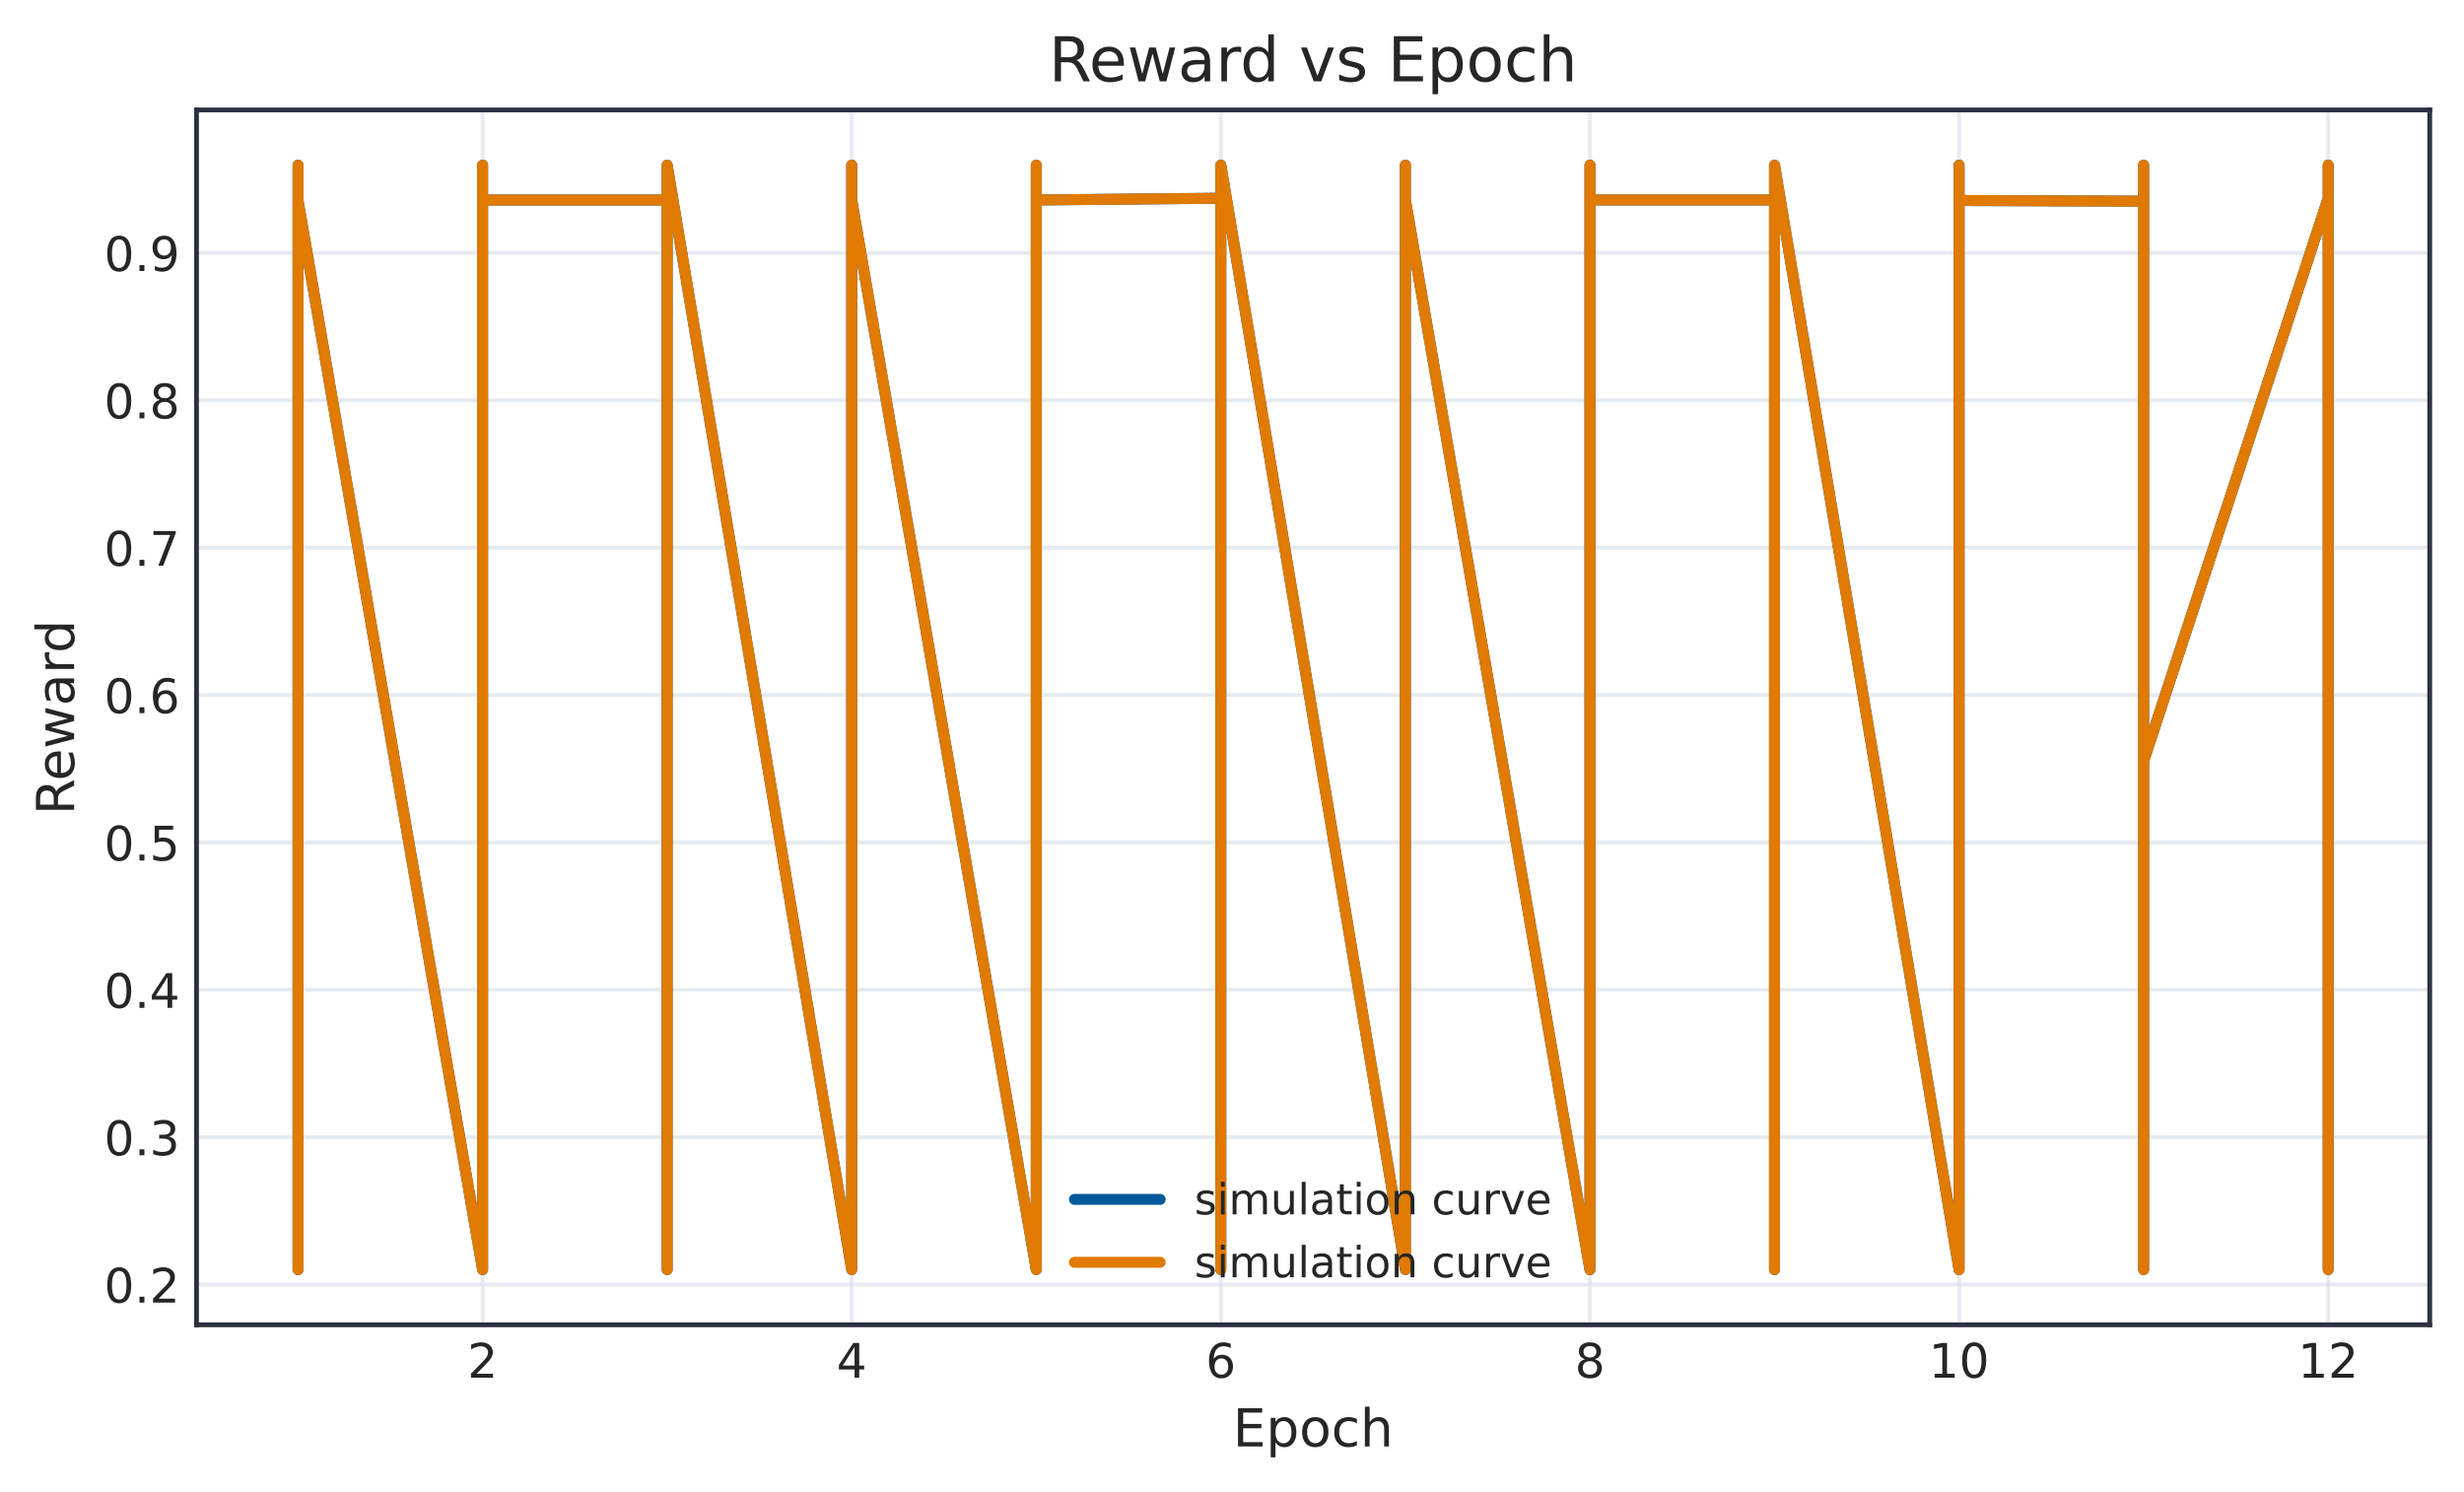
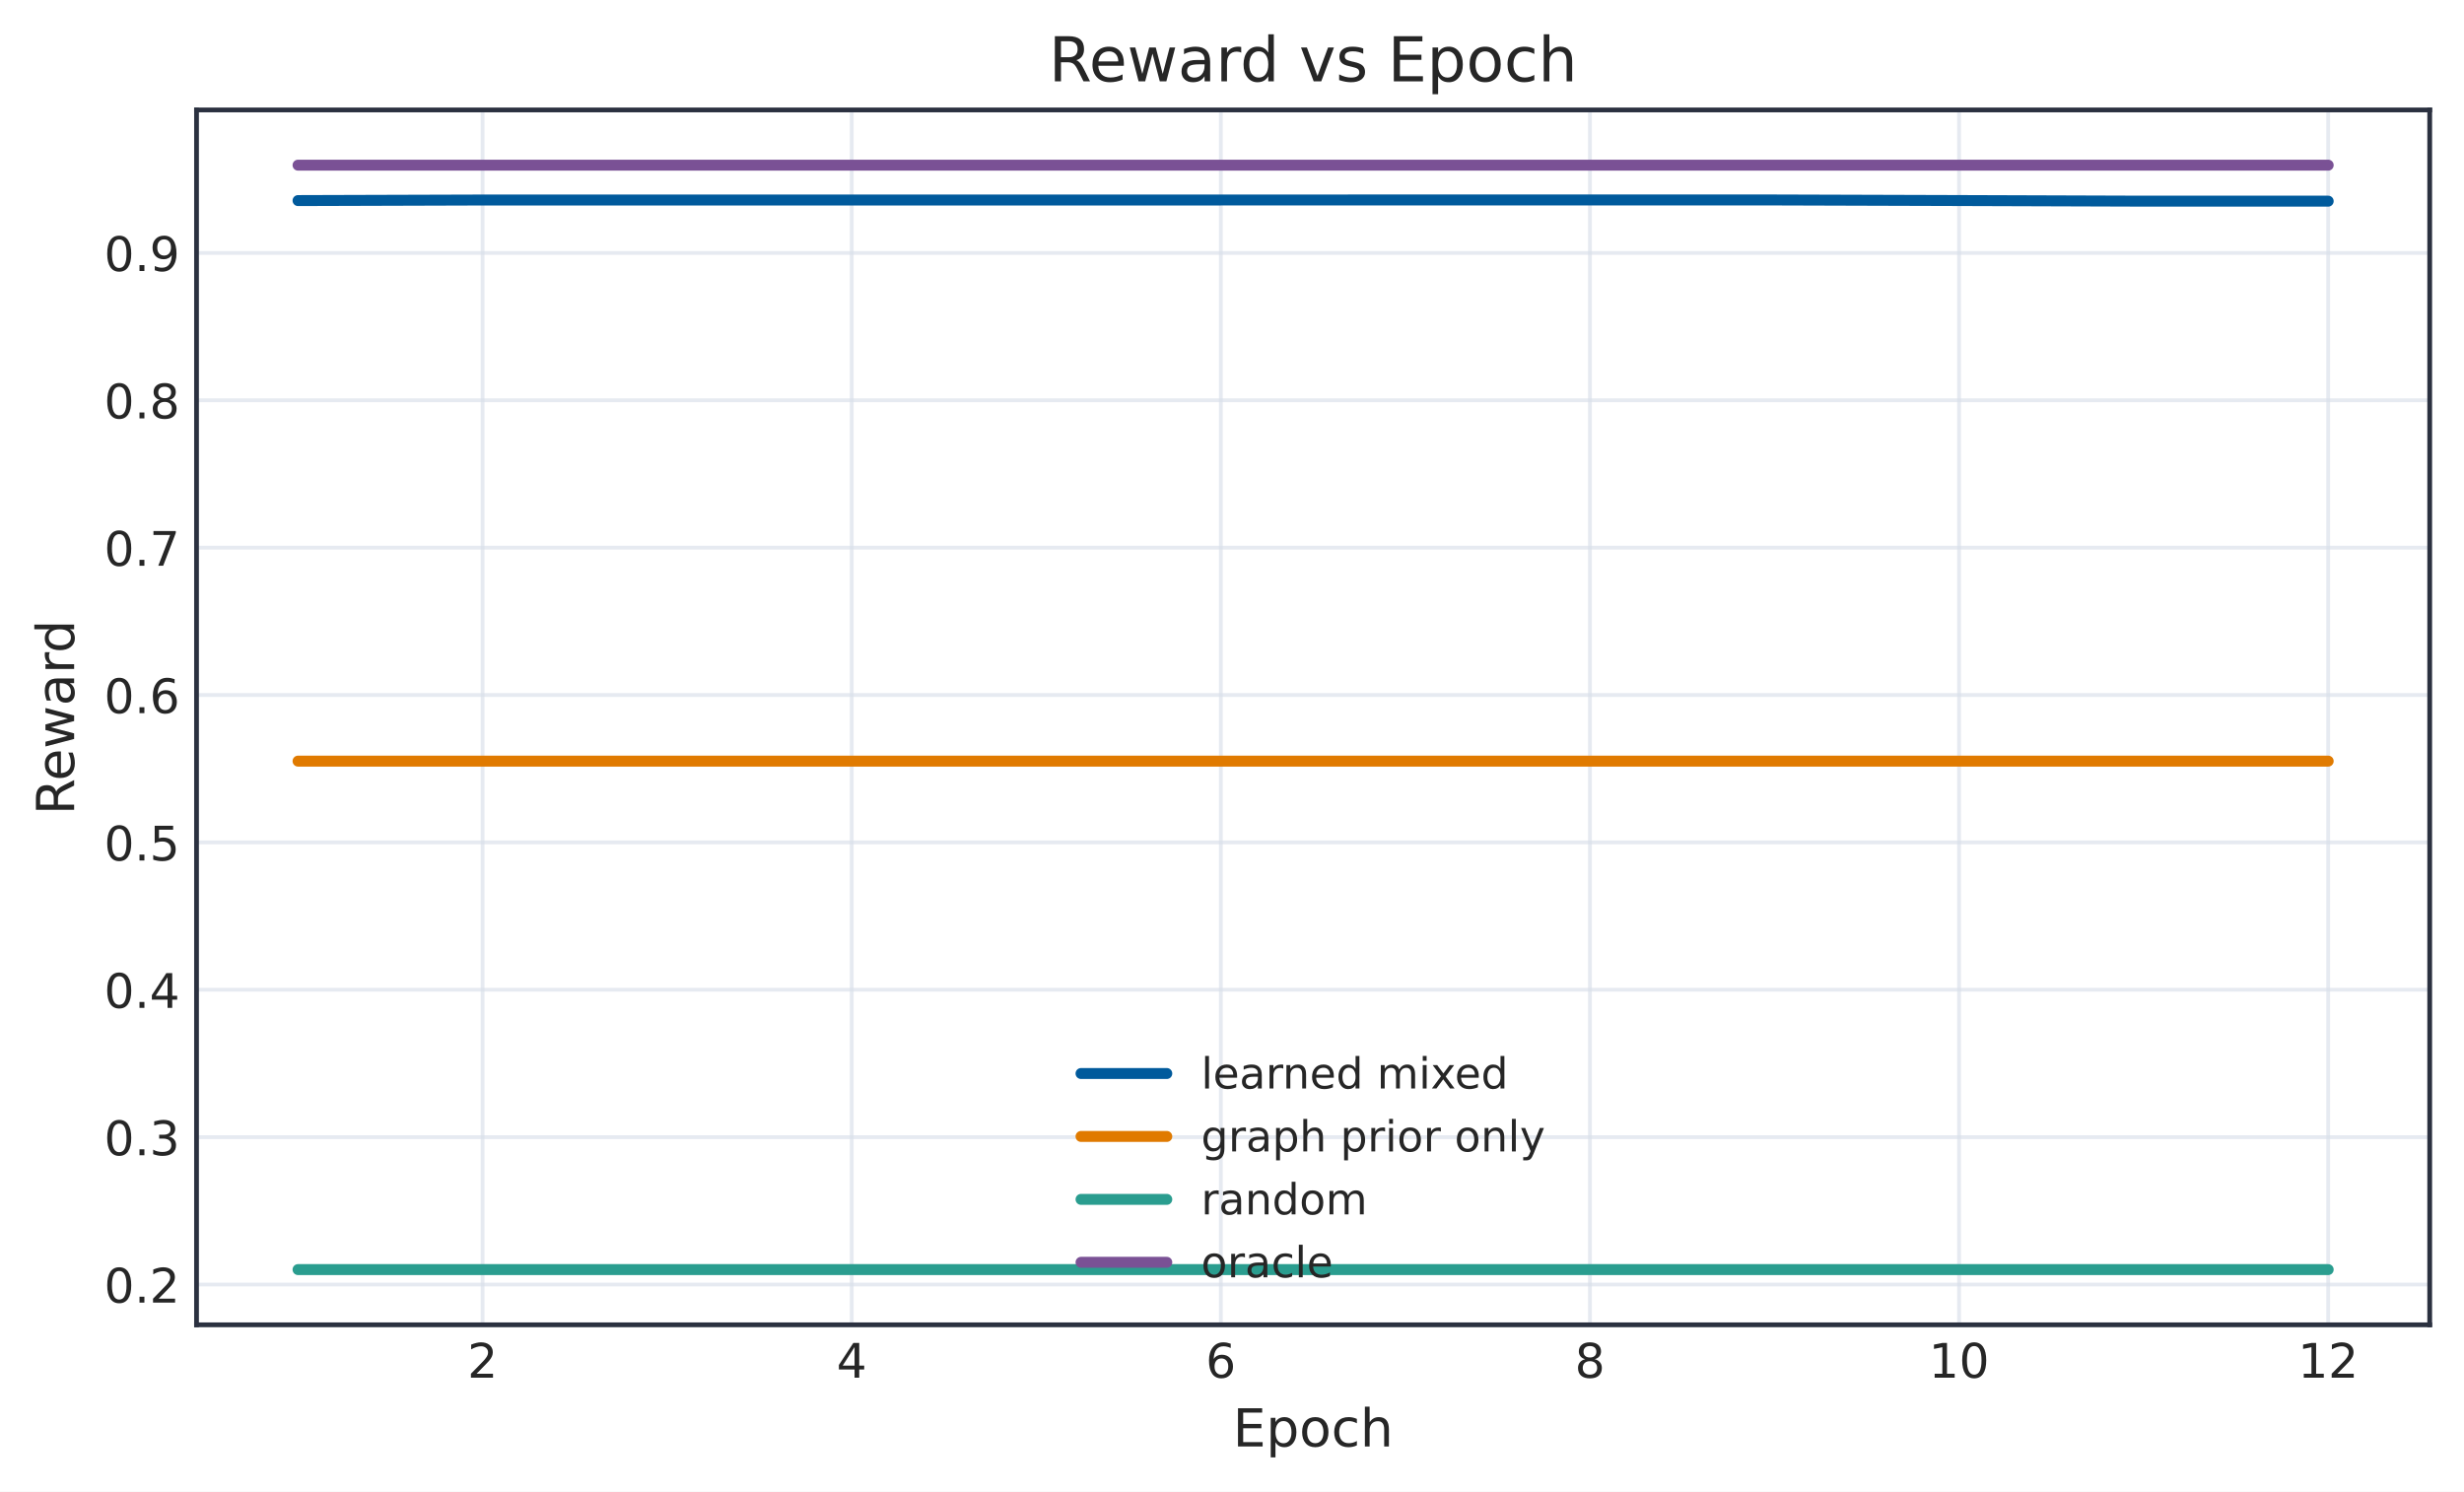
<svg xmlns="http://www.w3.org/2000/svg" xmlns:xlink="http://www.w3.org/1999/xlink" width="517.169pt" height="313.126pt" viewBox="0 0 517.169 313.126" version="1.1">
  <defs>
    <style type="text/css">*{stroke-linejoin: round; stroke-linecap: butt}</style>
  </defs>
  <g id="figure_1">
    <g id="patch_1">
      <path d="M 0 313.126  L 517.169 313.126  L 517.169 0  L 0 0  z " style="fill: #ffffff" />
    </g>
    <g id="axes_1">
      <g id="patch_2">
        <path d="M 41.249 278.102  L 509.969 278.102  L 509.969 23.078  L 41.249 23.078  z " style="fill: #ffffff" />
      </g>
      <g id="matplotlib.axis_1">
        <g id="xtick_1">
          <g id="line2d_1">
-             <path d="M 101.292 278.102  L 101.292 23.078  " clip-path="url(#pd93a7a43df)" style="fill: none; stroke: #d9dfea; stroke-opacity: 0.65; stroke-width: 0.8; stroke-linecap: round" />
+             <path d="M 101.292 278.102  L 101.292 23.078  " clip-path="url(#p85e1921516)" style="fill: none; stroke: #d9dfea; stroke-opacity: 0.65; stroke-width: 0.8; stroke-linecap: round" />
          </g>
          <g id="line2d_2" />
          <g id="text_1">
            <g style="fill: #262626" transform="translate(98.11046 289.2004) scale(0.1 -0.1)">
              <defs>
                <path id="DejaVuSans-32" d="M 1228 531  L 3431 531  L 3431 0  L 469 0  L 469 531  Q 828 903 1448 1529  Q 2069 2156 2228 2338  Q 2531 2678 2651 2914  Q 2772 3150 2772 3378  Q 2772 3750 2511 3984  Q 2250 4219 1831 4219  Q 1534 4219 1204 4116  Q 875 4013 500 3803  L 500 4441  Q 881 4594 1212 4672  Q 1544 4750 1819 4750  Q 2544 4750 2975 4387  Q 3406 4025 3406 3419  Q 3406 3131 3298 2873  Q 3191 2616 2906 2266  Q 2828 2175 2409 1742  Q 1991 1309 1228 531  z " transform="scale(0.015625)" />
              </defs>
              <use xlink:href="#DejaVuSans-32" />
            </g>
          </g>
        </g>
        <g id="xtick_2">
          <g id="line2d_3">
-             <path d="M 178.766 278.102  L 178.766 23.078  " clip-path="url(#pd93a7a43df)" style="fill: none; stroke: #d9dfea; stroke-opacity: 0.65; stroke-width: 0.8; stroke-linecap: round" />
+             <path d="M 178.766 278.102  L 178.766 23.078  " clip-path="url(#p85e1921516)" style="fill: none; stroke: #d9dfea; stroke-opacity: 0.65; stroke-width: 0.8; stroke-linecap: round" />
          </g>
          <g id="line2d_4" />
          <g id="text_2">
            <g style="fill: #262626" transform="translate(175.5848 289.2004) scale(0.1 -0.1)">
              <defs>
                <path id="DejaVuSans-34" d="M 2419 4116  L 825 1625  L 2419 1625  L 2419 4116  z M 2253 4666  L 3047 4666  L 3047 1625  L 3713 1625  L 3713 1100  L 3047 1100  L 3047 0  L 2419 0  L 2419 1100  L 313 1100  L 313 1709  L 2253 4666  z " transform="scale(0.015625)" />
              </defs>
              <use xlink:href="#DejaVuSans-34" />
            </g>
          </g>
        </g>
        <g id="xtick_3">
          <g id="line2d_5">
-             <path d="M 256.24 278.102  L 256.24 23.078  " clip-path="url(#pd93a7a43df)" style="fill: none; stroke: #d9dfea; stroke-opacity: 0.65; stroke-width: 0.8; stroke-linecap: round" />
+             <path d="M 256.24 278.102  L 256.24 23.078  " clip-path="url(#p85e1921516)" style="fill: none; stroke: #d9dfea; stroke-opacity: 0.65; stroke-width: 0.8; stroke-linecap: round" />
          </g>
          <g id="line2d_6" />
          <g id="text_3">
            <g style="fill: #262626" transform="translate(253.0592 289.2004) scale(0.1 -0.1)">
              <defs>
                <path id="DejaVuSans-36" d="M 2113 2584  Q 1688 2584 1439 2293  Q 1191 2003 1191 1497  Q 1191 994 1439 701  Q 1688 409 2113 409  Q 2538 409 2786 701  Q 3034 994 3034 1497  Q 3034 2003 2786 2293  Q 2538 2584 2113 2584  z M 3366 4563  L 3366 3988  Q 3128 4100 2886 4159  Q 2644 4219 2406 4219  Q 1781 4219 1451 3797  Q 1122 3375 1075 2522  Q 1259 2794 1537 2939  Q 1816 3084 2150 3084  Q 2853 3084 3261 2657  Q 3669 2231 3669 1497  Q 3669 778 3244 343  Q 2819 -91 2113 -91  Q 1303 -91 875 529  Q 447 1150 447 2328  Q 447 3434 972 4092  Q 1497 4750 2381 4750  Q 2619 4750 2861 4703  Q 3103 4656 3366 4563  z " transform="scale(0.015625)" />
              </defs>
              <use xlink:href="#DejaVuSans-36" />
            </g>
          </g>
        </g>
        <g id="xtick_4">
          <g id="line2d_7">
-             <path d="M 333.715 278.102  L 333.715 23.078  " clip-path="url(#pd93a7a43df)" style="fill: none; stroke: #d9dfea; stroke-opacity: 0.65; stroke-width: 0.8; stroke-linecap: round" />
+             <path d="M 333.715 278.102  L 333.715 23.078  " clip-path="url(#p85e1921516)" style="fill: none; stroke: #d9dfea; stroke-opacity: 0.65; stroke-width: 0.8; stroke-linecap: round" />
          </g>
          <g id="line2d_8" />
          <g id="text_4">
            <g style="fill: #262626" transform="translate(330.5336 289.2004) scale(0.1 -0.1)">
              <defs>
                <path id="DejaVuSans-38" d="M 2034 2216  Q 1584 2216 1326 1975  Q 1069 1734 1069 1313  Q 1069 891 1326 650  Q 1584 409 2034 409  Q 2484 409 2743 651  Q 3003 894 3003 1313  Q 3003 1734 2745 1975  Q 2488 2216 2034 2216  z M 1403 2484  Q 997 2584 770 2862  Q 544 3141 544 3541  Q 544 4100 942 4425  Q 1341 4750 2034 4750  Q 2731 4750 3128 4425  Q 3525 4100 3525 3541  Q 3525 3141 3298 2862  Q 3072 2584 2669 2484  Q 3125 2378 3379 2068  Q 3634 1759 3634 1313  Q 3634 634 3220 271  Q 2806 -91 2034 -91  Q 1263 -91 848 271  Q 434 634 434 1313  Q 434 1759 690 2068  Q 947 2378 1403 2484  z M 1172 3481  Q 1172 3119 1398 2916  Q 1625 2713 2034 2713  Q 2441 2713 2670 2916  Q 2900 3119 2900 3481  Q 2900 3844 2670 4047  Q 2441 4250 2034 4250  Q 1625 4250 1398 4047  Q 1172 3844 1172 3481  z " transform="scale(0.015625)" />
              </defs>
              <use xlink:href="#DejaVuSans-38" />
            </g>
          </g>
        </g>
        <g id="xtick_5">
          <g id="line2d_9">
-             <path d="M 411.189 278.102  L 411.189 23.078  " clip-path="url(#pd93a7a43df)" style="fill: none; stroke: #d9dfea; stroke-opacity: 0.65; stroke-width: 0.8; stroke-linecap: round" />
+             <path d="M 411.189 278.102  L 411.189 23.078  " clip-path="url(#p85e1921516)" style="fill: none; stroke: #d9dfea; stroke-opacity: 0.65; stroke-width: 0.8; stroke-linecap: round" />
          </g>
          <g id="line2d_10" />
          <g id="text_5">
            <g style="fill: #262626" transform="translate(404.8267 289.2004) scale(0.1 -0.1)">
              <defs>
                <path id="DejaVuSans-31" d="M 794 531  L 1825 531  L 1825 4091  L 703 3866  L 703 4441  L 1819 4666  L 2450 4666  L 2450 531  L 3481 531  L 3481 0  L 794 0  L 794 531  z " transform="scale(0.015625)" />
                <path id="DejaVuSans-30" d="M 2034 4250  Q 1547 4250 1301 3770  Q 1056 3291 1056 2328  Q 1056 1369 1301 889  Q 1547 409 2034 409  Q 2525 409 2770 889  Q 3016 1369 3016 2328  Q 3016 3291 2770 3770  Q 2525 4250 2034 4250  z M 2034 4750  Q 2819 4750 3233 4129  Q 3647 3509 3647 2328  Q 3647 1150 3233 529  Q 2819 -91 2034 -91  Q 1250 -91 836 529  Q 422 1150 422 2328  Q 422 3509 836 4129  Q 1250 4750 2034 4750  z " transform="scale(0.015625)" />
              </defs>
              <use xlink:href="#DejaVuSans-31" />
              <use xlink:href="#DejaVuSans-30" transform="translate(63.62305 0)" />
            </g>
          </g>
        </g>
        <g id="xtick_6">
          <g id="line2d_11">
-             <path d="M 488.664 278.102  L 488.664 23.078  " clip-path="url(#pd93a7a43df)" style="fill: none; stroke: #d9dfea; stroke-opacity: 0.65; stroke-width: 0.8; stroke-linecap: round" />
+             <path d="M 488.664 278.102  L 488.664 23.078  " clip-path="url(#p85e1921516)" style="fill: none; stroke: #d9dfea; stroke-opacity: 0.65; stroke-width: 0.8; stroke-linecap: round" />
          </g>
          <g id="line2d_12" />
          <g id="text_6">
            <g style="fill: #262626" transform="translate(482.3011 289.2004) scale(0.1 -0.1)">
              <use xlink:href="#DejaVuSans-31" />
              <use xlink:href="#DejaVuSans-32" transform="translate(63.62305 0)" />
            </g>
          </g>
        </g>
        <g id="text_7">
          <g style="fill: #262626" transform="translate(258.767 303.6384) scale(0.11 -0.11)">
            <defs>
              <path id="DejaVuSans-45" d="M 628 4666  L 3578 4666  L 3578 4134  L 1259 4134  L 1259 2753  L 3481 2753  L 3481 2222  L 1259 2222  L 1259 531  L 3634 531  L 3634 0  L 628 0  L 628 4666  z " transform="scale(0.015625)" />
              <path id="DejaVuSans-70" d="M 1159 525  L 1159 -1331  L 581 -1331  L 581 3500  L 1159 3500  L 1159 2969  Q 1341 3281 1617 3432  Q 1894 3584 2278 3584  Q 2916 3584 3314 3078  Q 3713 2572 3713 1747  Q 3713 922 3314 415  Q 2916 -91 2278 -91  Q 1894 -91 1617 61  Q 1341 213 1159 525  z M 3116 1747  Q 3116 2381 2855 2742  Q 2594 3103 2138 3103  Q 1681 3103 1420 2742  Q 1159 2381 1159 1747  Q 1159 1113 1420 752  Q 1681 391 2138 391  Q 2594 391 2855 752  Q 3116 1113 3116 1747  z " transform="scale(0.015625)" />
              <path id="DejaVuSans-6f" d="M 1959 3097  Q 1497 3097 1228 2736  Q 959 2375 959 1747  Q 959 1119 1226 758  Q 1494 397 1959 397  Q 2419 397 2687 759  Q 2956 1122 2956 1747  Q 2956 2369 2687 2733  Q 2419 3097 1959 3097  z M 1959 3584  Q 2709 3584 3137 3096  Q 3566 2609 3566 1747  Q 3566 888 3137 398  Q 2709 -91 1959 -91  Q 1206 -91 779 398  Q 353 888 353 1747  Q 353 2609 779 3096  Q 1206 3584 1959 3584  z " transform="scale(0.015625)" />
              <path id="DejaVuSans-63" d="M 3122 3366  L 3122 2828  Q 2878 2963 2633 3030  Q 2388 3097 2138 3097  Q 1578 3097 1268 2742  Q 959 2388 959 1747  Q 959 1106 1268 751  Q 1578 397 2138 397  Q 2388 397 2633 464  Q 2878 531 3122 666  L 3122 134  Q 2881 22 2623 -34  Q 2366 -91 2075 -91  Q 1284 -91 818 406  Q 353 903 353 1747  Q 353 2603 823 3093  Q 1294 3584 2113 3584  Q 2378 3584 2631 3529  Q 2884 3475 3122 3366  z " transform="scale(0.015625)" />
              <path id="DejaVuSans-68" d="M 3513 2113  L 3513 0  L 2938 0  L 2938 2094  Q 2938 2591 2744 2837  Q 2550 3084 2163 3084  Q 1697 3084 1428 2787  Q 1159 2491 1159 1978  L 1159 0  L 581 0  L 581 4863  L 1159 4863  L 1159 2956  Q 1366 3272 1645 3428  Q 1925 3584 2291 3584  Q 2894 3584 3203 3211  Q 3513 2838 3513 2113  z " transform="scale(0.015625)" />
            </defs>
            <use xlink:href="#DejaVuSans-45" />
            <use xlink:href="#DejaVuSans-70" transform="translate(63.18359 0)" />
            <use xlink:href="#DejaVuSans-6f" transform="translate(126.6602 0)" />
            <use xlink:href="#DejaVuSans-63" transform="translate(187.8418 0)" />
            <use xlink:href="#DejaVuSans-68" transform="translate(242.8223 0)" />
          </g>
        </g>
      </g>
      <g id="matplotlib.axis_2">
        <g id="ytick_1">
          <g id="line2d_13">
-             <path d="M 41.249 269.641  L 509.969 269.641  " clip-path="url(#pd93a7a43df)" style="fill: none; stroke: #d9dfea; stroke-opacity: 0.65; stroke-width: 0.8; stroke-linecap: round" />
+             <path d="M 41.249 269.641  L 509.969 269.641  " clip-path="url(#p85e1921516)" style="fill: none; stroke: #d9dfea; stroke-opacity: 0.65; stroke-width: 0.8; stroke-linecap: round" />
          </g>
          <g id="line2d_14" />
          <g id="text_8">
            <g style="fill: #262626" transform="translate(21.84594 273.4406) scale(0.1 -0.1)">
              <defs>
                <path id="DejaVuSans-2e" d="M 684 794  L 1344 794  L 1344 0  L 684 0  L 684 794  z " transform="scale(0.015625)" />
              </defs>
              <use xlink:href="#DejaVuSans-30" />
              <use xlink:href="#DejaVuSans-2e" transform="translate(63.62305 0)" />
              <use xlink:href="#DejaVuSans-32" transform="translate(95.41016 0)" />
            </g>
          </g>
        </g>
        <g id="ytick_2">
          <g id="line2d_15">
-             <path d="M 41.249 238.706  L 509.969 238.706  " clip-path="url(#pd93a7a43df)" style="fill: none; stroke: #d9dfea; stroke-opacity: 0.65; stroke-width: 0.8; stroke-linecap: round" />
+             <path d="M 41.249 238.706  L 509.969 238.706  " clip-path="url(#p85e1921516)" style="fill: none; stroke: #d9dfea; stroke-opacity: 0.65; stroke-width: 0.8; stroke-linecap: round" />
          </g>
          <g id="line2d_16" />
          <g id="text_9">
            <g style="fill: #262626" transform="translate(21.84594 242.505) scale(0.1 -0.1)">
              <defs>
                <path id="DejaVuSans-33" d="M 2597 2516  Q 3050 2419 3304 2112  Q 3559 1806 3559 1356  Q 3559 666 3084 287  Q 2609 -91 1734 -91  Q 1441 -91 1130 -33  Q 819 25 488 141  L 488 750  Q 750 597 1062 519  Q 1375 441 1716 441  Q 2309 441 2620 675  Q 2931 909 2931 1356  Q 2931 1769 2642 2001  Q 2353 2234 1838 2234  L 1294 2234  L 1294 2753  L 1863 2753  Q 2328 2753 2575 2939  Q 2822 3125 2822 3475  Q 2822 3834 2567 4026  Q 2313 4219 1838 4219  Q 1578 4219 1281 4162  Q 984 4106 628 3988  L 628 4550  Q 988 4650 1302 4700  Q 1616 4750 1894 4750  Q 2613 4750 3031 4423  Q 3450 4097 3450 3541  Q 3450 3153 3228 2886  Q 3006 2619 2597 2516  z " transform="scale(0.015625)" />
              </defs>
              <use xlink:href="#DejaVuSans-30" />
              <use xlink:href="#DejaVuSans-2e" transform="translate(63.62305 0)" />
              <use xlink:href="#DejaVuSans-33" transform="translate(95.41016 0)" />
            </g>
          </g>
        </g>
        <g id="ytick_3">
          <g id="line2d_17">
-             <path d="M 41.249 207.77  L 509.969 207.77  " clip-path="url(#pd93a7a43df)" style="fill: none; stroke: #d9dfea; stroke-opacity: 0.65; stroke-width: 0.8; stroke-linecap: round" />
+             <path d="M 41.249 207.77  L 509.969 207.77  " clip-path="url(#p85e1921516)" style="fill: none; stroke: #d9dfea; stroke-opacity: 0.65; stroke-width: 0.8; stroke-linecap: round" />
          </g>
          <g id="line2d_18" />
          <g id="text_10">
            <g style="fill: #262626" transform="translate(21.84594 211.5694) scale(0.1 -0.1)">
              <use xlink:href="#DejaVuSans-30" />
              <use xlink:href="#DejaVuSans-2e" transform="translate(63.62305 0)" />
              <use xlink:href="#DejaVuSans-34" transform="translate(95.41016 0)" />
            </g>
          </g>
        </g>
        <g id="ytick_4">
          <g id="line2d_19">
-             <path d="M 41.249 176.835  L 509.969 176.835  " clip-path="url(#pd93a7a43df)" style="fill: none; stroke: #d9dfea; stroke-opacity: 0.65; stroke-width: 0.8; stroke-linecap: round" />
+             <path d="M 41.249 176.835  L 509.969 176.835  " clip-path="url(#p85e1921516)" style="fill: none; stroke: #d9dfea; stroke-opacity: 0.65; stroke-width: 0.8; stroke-linecap: round" />
          </g>
          <g id="line2d_20" />
          <g id="text_11">
            <g style="fill: #262626" transform="translate(21.84594 180.6338) scale(0.1 -0.1)">
              <defs>
                <path id="DejaVuSans-35" d="M 691 4666  L 3169 4666  L 3169 4134  L 1269 4134  L 1269 2991  Q 1406 3038 1543 3061  Q 1681 3084 1819 3084  Q 2600 3084 3056 2656  Q 3513 2228 3513 1497  Q 3513 744 3044 326  Q 2575 -91 1722 -91  Q 1428 -91 1123 -41  Q 819 9 494 109  L 494 744  Q 775 591 1075 516  Q 1375 441 1709 441  Q 2250 441 2565 725  Q 2881 1009 2881 1497  Q 2881 1984 2565 2268  Q 2250 2553 1709 2553  Q 1456 2553 1204 2497  Q 953 2441 691 2322  L 691 4666  z " transform="scale(0.015625)" />
              </defs>
              <use xlink:href="#DejaVuSans-30" />
              <use xlink:href="#DejaVuSans-2e" transform="translate(63.62305 0)" />
              <use xlink:href="#DejaVuSans-35" transform="translate(95.41016 0)" />
            </g>
          </g>
        </g>
        <g id="ytick_5">
          <g id="line2d_21">
-             <path d="M 41.249 145.899  L 509.969 145.899  " clip-path="url(#pd93a7a43df)" style="fill: none; stroke: #d9dfea; stroke-opacity: 0.65; stroke-width: 0.8; stroke-linecap: round" />
+             <path d="M 41.249 145.899  L 509.969 145.899  " clip-path="url(#p85e1921516)" style="fill: none; stroke: #d9dfea; stroke-opacity: 0.65; stroke-width: 0.8; stroke-linecap: round" />
          </g>
          <g id="line2d_22" />
          <g id="text_12">
            <g style="fill: #262626" transform="translate(21.84594 149.6982) scale(0.1 -0.1)">
              <use xlink:href="#DejaVuSans-30" />
              <use xlink:href="#DejaVuSans-2e" transform="translate(63.62305 0)" />
              <use xlink:href="#DejaVuSans-36" transform="translate(95.41016 0)" />
            </g>
          </g>
        </g>
        <g id="ytick_6">
          <g id="line2d_23">
-             <path d="M 41.249 114.963  L 509.969 114.963  " clip-path="url(#pd93a7a43df)" style="fill: none; stroke: #d9dfea; stroke-opacity: 0.65; stroke-width: 0.8; stroke-linecap: round" />
+             <path d="M 41.249 114.963  L 509.969 114.963  " clip-path="url(#p85e1921516)" style="fill: none; stroke: #d9dfea; stroke-opacity: 0.65; stroke-width: 0.8; stroke-linecap: round" />
          </g>
          <g id="line2d_24" />
          <g id="text_13">
            <g style="fill: #262626" transform="translate(21.84594 118.7626) scale(0.1 -0.1)">
              <defs>
                <path id="DejaVuSans-37" d="M 525 4666  L 3525 4666  L 3525 4397  L 1831 0  L 1172 0  L 2766 4134  L 525 4134  L 525 4666  z " transform="scale(0.015625)" />
              </defs>
              <use xlink:href="#DejaVuSans-30" />
              <use xlink:href="#DejaVuSans-2e" transform="translate(63.62305 0)" />
              <use xlink:href="#DejaVuSans-37" transform="translate(95.41016 0)" />
            </g>
          </g>
        </g>
        <g id="ytick_7">
          <g id="line2d_25">
-             <path d="M 41.249 84.028  L 509.969 84.028  " clip-path="url(#pd93a7a43df)" style="fill: none; stroke: #d9dfea; stroke-opacity: 0.65; stroke-width: 0.8; stroke-linecap: round" />
+             <path d="M 41.249 84.028  L 509.969 84.028  " clip-path="url(#p85e1921516)" style="fill: none; stroke: #d9dfea; stroke-opacity: 0.65; stroke-width: 0.8; stroke-linecap: round" />
          </g>
          <g id="line2d_26" />
          <g id="text_14">
            <g style="fill: #262626" transform="translate(21.84594 87.82701) scale(0.1 -0.1)">
              <use xlink:href="#DejaVuSans-30" />
              <use xlink:href="#DejaVuSans-2e" transform="translate(63.62305 0)" />
              <use xlink:href="#DejaVuSans-38" transform="translate(95.41016 0)" />
            </g>
          </g>
        </g>
        <g id="ytick_8">
          <g id="line2d_27">
-             <path d="M 41.249 53.092  L 509.969 53.092  " clip-path="url(#pd93a7a43df)" style="fill: none; stroke: #d9dfea; stroke-opacity: 0.65; stroke-width: 0.8; stroke-linecap: round" />
+             <path d="M 41.249 53.092  L 509.969 53.092  " clip-path="url(#p85e1921516)" style="fill: none; stroke: #d9dfea; stroke-opacity: 0.65; stroke-width: 0.8; stroke-linecap: round" />
          </g>
          <g id="line2d_28" />
          <g id="text_15">
            <g style="fill: #262626" transform="translate(21.84594 56.89142) scale(0.1 -0.1)">
              <defs>
                <path id="DejaVuSans-39" d="M 703 97  L 703 672  Q 941 559 1184 500  Q 1428 441 1663 441  Q 2288 441 2617 861  Q 2947 1281 2994 2138  Q 2813 1869 2534 1725  Q 2256 1581 1919 1581  Q 1219 1581 811 2004  Q 403 2428 403 3163  Q 403 3881 828 4315  Q 1253 4750 1959 4750  Q 2769 4750 3195 4129  Q 3622 3509 3622 2328  Q 3622 1225 3098 567  Q 2575 -91 1691 -91  Q 1453 -91 1209 -44  Q 966 3 703 97  z M 1959 2075  Q 2384 2075 2632 2365  Q 2881 2656 2881 3163  Q 2881 3666 2632 3958  Q 2384 4250 1959 4250  Q 1534 4250 1286 3958  Q 1038 3666 1038 3163  Q 1038 2656 1286 2365  Q 1534 2075 1959 2075  z " transform="scale(0.015625)" />
              </defs>
              <use xlink:href="#DejaVuSans-30" />
              <use xlink:href="#DejaVuSans-2e" transform="translate(63.62305 0)" />
              <use xlink:href="#DejaVuSans-39" transform="translate(95.41016 0)" />
            </g>
          </g>
        </g>
        <g id="text_16">
          <g style="fill: #262626" transform="translate(15.55828 171.0732) rotate(-90) scale(0.11 -0.11)">
            <defs>
              <path id="DejaVuSans-52" d="M 2841 2188  Q 3044 2119 3236 1894  Q 3428 1669 3622 1275  L 4263 0  L 3584 0  L 2988 1197  Q 2756 1666 2539 1819  Q 2322 1972 1947 1972  L 1259 1972  L 1259 0  L 628 0  L 628 4666  L 2053 4666  Q 2853 4666 3247 4331  Q 3641 3997 3641 3322  Q 3641 2881 3436 2590  Q 3231 2300 2841 2188  z M 1259 4147  L 1259 2491  L 2053 2491  Q 2509 2491 2742 2702  Q 2975 2913 2975 3322  Q 2975 3731 2742 3939  Q 2509 4147 2053 4147  L 1259 4147  z " transform="scale(0.015625)" />
              <path id="DejaVuSans-65" d="M 3597 1894  L 3597 1613  L 953 1613  Q 991 1019 1311 708  Q 1631 397 2203 397  Q 2534 397 2845 478  Q 3156 559 3463 722  L 3463 178  Q 3153 47 2828 -22  Q 2503 -91 2169 -91  Q 1331 -91 842 396  Q 353 884 353 1716  Q 353 2575 817 3079  Q 1281 3584 2069 3584  Q 2775 3584 3186 3129  Q 3597 2675 3597 1894  z M 3022 2063  Q 3016 2534 2758 2815  Q 2500 3097 2075 3097  Q 1594 3097 1305 2825  Q 1016 2553 972 2059  L 3022 2063  z " transform="scale(0.015625)" />
              <path id="DejaVuSans-77" d="M 269 3500  L 844 3500  L 1563 769  L 2278 3500  L 2956 3500  L 3675 769  L 4391 3500  L 4966 3500  L 4050 0  L 3372 0  L 2619 2869  L 1863 0  L 1184 0  L 269 3500  z " transform="scale(0.015625)" />
              <path id="DejaVuSans-61" d="M 2194 1759  Q 1497 1759 1228 1600  Q 959 1441 959 1056  Q 959 750 1161 570  Q 1363 391 1709 391  Q 2188 391 2477 730  Q 2766 1069 2766 1631  L 2766 1759  L 2194 1759  z M 3341 1997  L 3341 0  L 2766 0  L 2766 531  Q 2569 213 2275 61  Q 1981 -91 1556 -91  Q 1019 -91 701 211  Q 384 513 384 1019  Q 384 1609 779 1909  Q 1175 2209 1959 2209  L 2766 2209  L 2766 2266  Q 2766 2663 2505 2880  Q 2244 3097 1772 3097  Q 1472 3097 1187 3025  Q 903 2953 641 2809  L 641 3341  Q 956 3463 1253 3523  Q 1550 3584 1831 3584  Q 2591 3584 2966 3190  Q 3341 2797 3341 1997  z " transform="scale(0.015625)" />
              <path id="DejaVuSans-72" d="M 2631 2963  Q 2534 3019 2420 3045  Q 2306 3072 2169 3072  Q 1681 3072 1420 2755  Q 1159 2438 1159 1844  L 1159 0  L 581 0  L 581 3500  L 1159 3500  L 1159 2956  Q 1341 3275 1631 3429  Q 1922 3584 2338 3584  Q 2397 3584 2469 3576  Q 2541 3569 2628 3553  L 2631 2963  z " transform="scale(0.015625)" />
              <path id="DejaVuSans-64" d="M 2906 2969  L 2906 4863  L 3481 4863  L 3481 0  L 2906 0  L 2906 525  Q 2725 213 2448 61  Q 2172 -91 1784 -91  Q 1150 -91 751 415  Q 353 922 353 1747  Q 353 2572 751 3078  Q 1150 3584 1784 3584  Q 2172 3584 2448 3432  Q 2725 3281 2906 2969  z M 947 1747  Q 947 1113 1208 752  Q 1469 391 1925 391  Q 2381 391 2643 752  Q 2906 1113 2906 1747  Q 2906 2381 2643 2742  Q 2381 3103 1925 3103  Q 1469 3103 1208 2742  Q 947 2381 947 1747  z " transform="scale(0.015625)" />
            </defs>
            <use xlink:href="#DejaVuSans-52" />
            <use xlink:href="#DejaVuSans-65" transform="translate(64.98242 0)" />
            <use xlink:href="#DejaVuSans-77" transform="translate(126.5059 0)" />
            <use xlink:href="#DejaVuSans-61" transform="translate(208.293 0)" />
            <use xlink:href="#DejaVuSans-72" transform="translate(269.5723 0)" />
            <use xlink:href="#DejaVuSans-64" transform="translate(308.9355 0)" />
          </g>
        </g>
      </g>
      <g id="line2d_29">
-         <path d="M 62.555 266.51  L 62.555 34.67  L 62.555 159.774  L 62.555 41.24  L 62.555 42.105  L 101.292 266.51  L 101.292 34.67  L 101.292 159.774  L 101.292 41.486  L 101.292 41.986  L 140.029 41.982  L 140.029 159.774  L 140.029 41.606  L 140.029 266.51  L 140.029 34.67  L 178.766 266.51  L 178.766 34.67  L 178.766 159.774  L 178.766 41.611  L 178.766 41.982  L 217.503 266.51  L 217.503 34.67  L 217.503 159.774  L 217.503 41.611  L 217.503 41.982  L 256.24 41.611  L 256.24 159.774  L 256.24 41.982  L 256.24 266.51  L 256.24 34.67  L 294.978 266.51  L 294.978 34.67  L 294.978 159.774  L 294.978 41.611  L 294.978 41.977  L 333.715 266.51  L 333.715 34.67  L 333.715 159.774  L 333.715 41.611  L 333.715 41.977  L 372.452 41.977  L 372.452 159.774  L 372.452 41.61  L 372.452 266.51  L 372.452 34.67  L 411.189 266.51  L 411.189 34.67  L 411.189 159.774  L 411.189 41.61  L 411.189 42.097  L 449.926 42.226  L 449.926 41.61  L 449.926 34.67  L 449.926 266.51  L 449.926 159.774  L 488.664 41.61  L 488.664 266.51  L 488.664 34.67  L 488.664 159.774  L 488.664 42.226  " clip-path="url(#pd93a7a43df)" style="fill: none; stroke: #005a9c; stroke-width: 2.3; stroke-linecap: round" />
+         <path d="M 62.555 42.105  L 101.292 41.986  L 140.029 41.982  L 178.766 41.982  L 217.503 41.982  L 256.24 41.982  L 294.978 41.977  L 333.715 41.977  L 372.452 41.977  L 411.189 42.097  L 449.926 42.226  L 488.664 42.226  " clip-path="url(#p85e1921516)" style="fill: none; stroke: #005a9c; stroke-width: 2.3; stroke-linecap: round" />
      </g>
      <g id="line2d_30">
-         <path d="M 62.555 266.51  L 62.555 34.67  L 62.555 159.774  L 62.555 41.24  L 62.555 42.105  L 101.292 266.51  L 101.292 34.67  L 101.292 159.774  L 101.292 41.486  L 101.292 41.986  L 140.029 41.982  L 140.029 159.774  L 140.029 41.606  L 140.029 266.51  L 140.029 34.67  L 178.766 266.51  L 178.766 34.67  L 178.766 159.774  L 178.766 41.611  L 178.766 41.982  L 217.503 266.51  L 217.503 34.67  L 217.503 159.774  L 217.503 41.611  L 217.503 41.982  L 256.24 41.611  L 256.24 159.774  L 256.24 41.982  L 256.24 266.51  L 256.24 34.67  L 294.978 266.51  L 294.978 34.67  L 294.978 159.774  L 294.978 41.611  L 294.978 41.977  L 333.715 266.51  L 333.715 34.67  L 333.715 159.774  L 333.715 41.611  L 333.715 41.977  L 372.452 41.977  L 372.452 159.774  L 372.452 41.61  L 372.452 266.51  L 372.452 34.67  L 411.189 266.51  L 411.189 34.67  L 411.189 159.774  L 411.189 41.61  L 411.189 42.097  L 449.926 42.226  L 449.926 41.61  L 449.926 34.67  L 449.926 266.51  L 449.926 159.774  L 488.664 41.61  L 488.664 266.51  L 488.664 34.67  L 488.664 159.774  L 488.664 42.226  " clip-path="url(#pd93a7a43df)" style="fill: none; stroke: #e07a00; stroke-width: 2.3; stroke-linecap: round" />
+         <path d="M 62.555 159.774  L 101.292 159.774  L 140.029 159.774  L 178.766 159.774  L 217.503 159.774  L 256.24 159.774  L 294.978 159.774  L 333.715 159.774  L 372.452 159.774  L 411.189 159.774  L 449.926 159.774  L 488.664 159.774  " clip-path="url(#p85e1921516)" style="fill: none; stroke: #e07a00; stroke-width: 2.3; stroke-linecap: round" />
+       </g>
+       <g id="line2d_31">
+         <path d="M 62.555 266.51  L 101.292 266.51  L 140.029 266.51  L 178.766 266.51  L 217.503 266.51  L 256.24 266.51  L 294.978 266.51  L 333.715 266.51  L 372.452 266.51  L 411.189 266.51  L 449.926 266.51  L 488.664 266.51  " clip-path="url(#p85e1921516)" style="fill: none; stroke: #2a9d8f; stroke-width: 2.3; stroke-linecap: round" />
+       </g>
+       <g id="line2d_32">
+         <path d="M 62.555 34.67  L 101.292 34.67  L 140.029 34.67  L 178.766 34.67  L 217.503 34.67  L 256.24 34.67  L 294.978 34.67  L 333.715 34.67  L 372.452 34.67  L 411.189 34.67  L 449.926 34.67  L 488.664 34.67  " clip-path="url(#p85e1921516)" style="fill: none; stroke: #7a5195; stroke-width: 2.3; stroke-linecap: round" />
      </g>
      <g id="patch_3">
        <path d="M 41.249 278.102  L 41.249 23.078  " style="fill: none; stroke: #2b3140; stroke-linejoin: miter; stroke-linecap: square" />
      </g>
      <g id="patch_4">
        <path d="M 509.969 278.102  L 509.969 23.078  " style="fill: none; stroke: #2b3140; stroke-linejoin: miter; stroke-linecap: square" />
      </g>
      <g id="patch_5">
        <path d="M 41.249 278.102  L 509.969 278.102  " style="fill: none; stroke: #2b3140; stroke-linejoin: miter; stroke-linecap: square" />
      </g>
      <g id="patch_6">
        <path d="M 41.249 23.078  L 509.969 23.078  " style="fill: none; stroke: #2b3140; stroke-linejoin: miter; stroke-linecap: square" />
      </g>
      <g id="text_17">
        <g style="fill: #262626" transform="translate(220.1326 17.07797) scale(0.13 -0.13)">
          <defs>
            <path id="DejaVuSans-20" transform="scale(0.015625)" />
            <path id="DejaVuSans-76" d="M 191 3500  L 800 3500  L 1894 563  L 2988 3500  L 3597 3500  L 2284 0  L 1503 0  L 191 3500  z " transform="scale(0.015625)" />
            <path id="DejaVuSans-73" d="M 2834 3397  L 2834 2853  Q 2591 2978 2328 3040  Q 2066 3103 1784 3103  Q 1356 3103 1142 2972  Q 928 2841 928 2578  Q 928 2378 1081 2264  Q 1234 2150 1697 2047  L 1894 2003  Q 2506 1872 2764 1633  Q 3022 1394 3022 966  Q 3022 478 2636 193  Q 2250 -91 1575 -91  Q 1294 -91 989 -36  Q 684 19 347 128  L 347 722  Q 666 556 975 473  Q 1284 391 1588 391  Q 1994 391 2212 530  Q 2431 669 2431 922  Q 2431 1156 2273 1281  Q 2116 1406 1581 1522  L 1381 1569  Q 847 1681 609 1914  Q 372 2147 372 2553  Q 372 3047 722 3315  Q 1072 3584 1716 3584  Q 2034 3584 2315 3537  Q 2597 3491 2834 3397  z " transform="scale(0.015625)" />
          </defs>
          <use xlink:href="#DejaVuSans-52" />
          <use xlink:href="#DejaVuSans-65" transform="translate(64.98242 0)" />
          <use xlink:href="#DejaVuSans-77" transform="translate(126.5059 0)" />
          <use xlink:href="#DejaVuSans-61" transform="translate(208.293 0)" />
          <use xlink:href="#DejaVuSans-72" transform="translate(269.5723 0)" />
          <use xlink:href="#DejaVuSans-64" transform="translate(308.9355 0)" />
          <use xlink:href="#DejaVuSans-20" transform="translate(372.4121 0)" />
          <use xlink:href="#DejaVuSans-76" transform="translate(404.1992 0)" />
          <use xlink:href="#DejaVuSans-73" transform="translate(463.3789 0)" />
          <use xlink:href="#DejaVuSans-20" transform="translate(515.4785 0)" />
          <use xlink:href="#DejaVuSans-45" transform="translate(547.2656 0)" />
          <use xlink:href="#DejaVuSans-70" transform="translate(610.4492 0)" />
          <use xlink:href="#DejaVuSans-6f" transform="translate(673.9258 0)" />
          <use xlink:href="#DejaVuSans-63" transform="translate(735.1074 0)" />
          <use xlink:href="#DejaVuSans-68" transform="translate(790.0879 0)" />
        </g>
      </g>
      <g id="legend_1">
-         <g id="line2d_31">
-           <path d="M 225.514 251.77  L 234.514 251.77  L 243.514 251.77  " style="fill: none; stroke: #005a9c; stroke-width: 2.3; stroke-linecap: round" />
+         <g id="line2d_33">
+           <path d="M 226.897 225.349  L 235.897 225.349  L 244.897 225.349  " style="fill: none; stroke: #005a9c; stroke-width: 2.3; stroke-linecap: round" />
        </g>
        <g id="text_18">
-           <g style="fill: #262626" transform="translate(250.7135 254.9199) scale(0.09 -0.09)">
+           <g style="fill: #262626" transform="translate(252.0966 228.4993) scale(0.09 -0.09)">
            <defs>
+               <path id="DejaVuSans-6c" d="M 603 4863  L 1178 4863  L 1178 0  L 603 0  L 603 4863  z " transform="scale(0.015625)" />
+               <path id="DejaVuSans-6e" d="M 3513 2113  L 3513 0  L 2938 0  L 2938 2094  Q 2938 2591 2744 2837  Q 2550 3084 2163 3084  Q 1697 3084 1428 2787  Q 1159 2491 1159 1978  L 1159 0  L 581 0  L 581 3500  L 1159 3500  L 1159 2956  Q 1366 3272 1645 3428  Q 1925 3584 2291 3584  Q 2894 3584 3203 3211  Q 3513 2838 3513 2113  z " transform="scale(0.015625)" />
+               <path id="DejaVuSans-6d" d="M 3328 2828  Q 3544 3216 3844 3400  Q 4144 3584 4550 3584  Q 5097 3584 5394 3201  Q 5691 2819 5691 2113  L 5691 0  L 5113 0  L 5113 2094  Q 5113 2597 4934 2840  Q 4756 3084 4391 3084  Q 3944 3084 3684 2787  Q 3425 2491 3425 1978  L 3425 0  L 2847 0  L 2847 2094  Q 2847 2600 2669 2842  Q 2491 3084 2119 3084  Q 1678 3084 1418 2786  Q 1159 2488 1159 1978  L 1159 0  L 581 0  L 581 3500  L 1159 3500  L 1159 2956  Q 1356 3278 1631 3431  Q 1906 3584 2284 3584  Q 2666 3584 2933 3390  Q 3200 3197 3328 2828  z " transform="scale(0.015625)" />
              <path id="DejaVuSans-69" d="M 603 3500  L 1178 3500  L 1178 0  L 603 0  L 603 3500  z M 603 4863  L 1178 4863  L 1178 4134  L 603 4134  L 603 4863  z " transform="scale(0.015625)" />
-               <path id="DejaVuSans-6d" d="M 3328 2828  Q 3544 3216 3844 3400  Q 4144 3584 4550 3584  Q 5097 3584 5394 3201  Q 5691 2819 5691 2113  L 5691 0  L 5113 0  L 5113 2094  Q 5113 2597 4934 2840  Q 4756 3084 4391 3084  Q 3944 3084 3684 2787  Q 3425 2491 3425 1978  L 3425 0  L 2847 0  L 2847 2094  Q 2847 2600 2669 2842  Q 2491 3084 2119 3084  Q 1678 3084 1418 2786  Q 1159 2488 1159 1978  L 1159 0  L 581 0  L 581 3500  L 1159 3500  L 1159 2956  Q 1356 3278 1631 3431  Q 1906 3584 2284 3584  Q 2666 3584 2933 3390  Q 3200 3197 3328 2828  z " transform="scale(0.015625)" />
-               <path id="DejaVuSans-75" d="M 544 1381  L 544 3500  L 1119 3500  L 1119 1403  Q 1119 906 1312 657  Q 1506 409 1894 409  Q 2359 409 2629 706  Q 2900 1003 2900 1516  L 2900 3500  L 3475 3500  L 3475 0  L 2900 0  L 2900 538  Q 2691 219 2414 64  Q 2138 -91 1772 -91  Q 1169 -91 856 284  Q 544 659 544 1381  z M 1991 3584  L 1991 3584  z " transform="scale(0.015625)" />
-               <path id="DejaVuSans-6c" d="M 603 4863  L 1178 4863  L 1178 0  L 603 0  L 603 4863  z " transform="scale(0.015625)" />
-               <path id="DejaVuSans-74" d="M 1172 4494  L 1172 3500  L 2356 3500  L 2356 3053  L 1172 3053  L 1172 1153  Q 1172 725 1289 603  Q 1406 481 1766 481  L 2356 481  L 2356 0  L 1766 0  Q 1100 0 847 248  Q 594 497 594 1153  L 594 3053  L 172 3053  L 172 3500  L 594 3500  L 594 4494  L 1172 4494  z " transform="scale(0.015625)" />
-               <path id="DejaVuSans-6e" d="M 3513 2113  L 3513 0  L 2938 0  L 2938 2094  Q 2938 2591 2744 2837  Q 2550 3084 2163 3084  Q 1697 3084 1428 2787  Q 1159 2491 1159 1978  L 1159 0  L 581 0  L 581 3500  L 1159 3500  L 1159 2956  Q 1366 3272 1645 3428  Q 1925 3584 2291 3584  Q 2894 3584 3203 3211  Q 3513 2838 3513 2113  z " transform="scale(0.015625)" />
+               <path id="DejaVuSans-78" d="M 3513 3500  L 2247 1797  L 3578 0  L 2900 0  L 1881 1375  L 863 0  L 184 0  L 1544 1831  L 300 3500  L 978 3500  L 1906 2253  L 2834 3500  L 3513 3500  z " transform="scale(0.015625)" />
            </defs>
-             <use xlink:href="#DejaVuSans-73" />
-             <use xlink:href="#DejaVuSans-69" transform="translate(52.09961 0)" />
-             <use xlink:href="#DejaVuSans-6d" transform="translate(79.88281 0)" />
-             <use xlink:href="#DejaVuSans-75" transform="translate(177.2949 0)" />
-             <use xlink:href="#DejaVuSans-6c" transform="translate(240.6738 0)" />
-             <use xlink:href="#DejaVuSans-61" transform="translate(268.457 0)" />
-             <use xlink:href="#DejaVuSans-74" transform="translate(329.7363 0)" />
-             <use xlink:href="#DejaVuSans-69" transform="translate(368.9453 0)" />
-             <use xlink:href="#DejaVuSans-6f" transform="translate(396.7285 0)" />
-             <use xlink:href="#DejaVuSans-6e" transform="translate(457.9102 0)" />
-             <use xlink:href="#DejaVuSans-20" transform="translate(521.2891 0)" />
-             <use xlink:href="#DejaVuSans-63" transform="translate(553.0762 0)" />
-             <use xlink:href="#DejaVuSans-75" transform="translate(608.0566 0)" />
-             <use xlink:href="#DejaVuSans-72" transform="translate(671.4355 0)" />
-             <use xlink:href="#DejaVuSans-76" transform="translate(712.5488 0)" />
-             <use xlink:href="#DejaVuSans-65" transform="translate(771.7285 0)" />
-           </g>
-         </g>
-         <g id="line2d_32">
-           <path d="M 225.514 264.98  L 234.514 264.98  L 243.514 264.98  " style="fill: none; stroke: #e07a00; stroke-width: 2.3; stroke-linecap: round" />
+             <use xlink:href="#DejaVuSans-6c" />
+             <use xlink:href="#DejaVuSans-65" transform="translate(27.7832 0)" />
+             <use xlink:href="#DejaVuSans-61" transform="translate(89.30664 0)" />
+             <use xlink:href="#DejaVuSans-72" transform="translate(150.5859 0)" />
+             <use xlink:href="#DejaVuSans-6e" transform="translate(189.9492 0)" />
+             <use xlink:href="#DejaVuSans-65" transform="translate(253.3281 0)" />
+             <use xlink:href="#DejaVuSans-64" transform="translate(314.8516 0)" />
+             <use xlink:href="#DejaVuSans-20" transform="translate(378.3281 0)" />
+             <use xlink:href="#DejaVuSans-6d" transform="translate(410.1152 0)" />
+             <use xlink:href="#DejaVuSans-69" transform="translate(507.5273 0)" />
+             <use xlink:href="#DejaVuSans-78" transform="translate(535.3105 0)" />
+             <use xlink:href="#DejaVuSans-65" transform="translate(591.3652 0)" />
+             <use xlink:href="#DejaVuSans-64" transform="translate(652.8887 0)" />
+           </g>
+         </g>
+         <g id="line2d_34">
+           <path d="M 226.897 238.56  L 235.897 238.56  L 244.897 238.56  " style="fill: none; stroke: #e07a00; stroke-width: 2.3; stroke-linecap: round" />
        </g>
        <g id="text_19">
-           <g style="fill: #262626" transform="translate(250.7135 268.1302) scale(0.09 -0.09)">
-             <use xlink:href="#DejaVuSans-73" />
-             <use xlink:href="#DejaVuSans-69" transform="translate(52.09961 0)" />
-             <use xlink:href="#DejaVuSans-6d" transform="translate(79.88281 0)" />
-             <use xlink:href="#DejaVuSans-75" transform="translate(177.2949 0)" />
-             <use xlink:href="#DejaVuSans-6c" transform="translate(240.6738 0)" />
-             <use xlink:href="#DejaVuSans-61" transform="translate(268.457 0)" />
-             <use xlink:href="#DejaVuSans-74" transform="translate(329.7363 0)" />
-             <use xlink:href="#DejaVuSans-69" transform="translate(368.9453 0)" />
-             <use xlink:href="#DejaVuSans-6f" transform="translate(396.7285 0)" />
-             <use xlink:href="#DejaVuSans-6e" transform="translate(457.9102 0)" />
-             <use xlink:href="#DejaVuSans-20" transform="translate(521.2891 0)" />
-             <use xlink:href="#DejaVuSans-63" transform="translate(553.0762 0)" />
-             <use xlink:href="#DejaVuSans-75" transform="translate(608.0566 0)" />
-             <use xlink:href="#DejaVuSans-72" transform="translate(671.4355 0)" />
-             <use xlink:href="#DejaVuSans-76" transform="translate(712.5488 0)" />
-             <use xlink:href="#DejaVuSans-65" transform="translate(771.7285 0)" />
+           <g style="fill: #262626" transform="translate(252.0966 241.7096) scale(0.09 -0.09)">
+             <defs>
+               <path id="DejaVuSans-67" d="M 2906 1791  Q 2906 2416 2648 2759  Q 2391 3103 1925 3103  Q 1463 3103 1205 2759  Q 947 2416 947 1791  Q 947 1169 1205 825  Q 1463 481 1925 481  Q 2391 481 2648 825  Q 2906 1169 2906 1791  z M 3481 434  Q 3481 -459 3084 -895  Q 2688 -1331 1869 -1331  Q 1566 -1331 1297 -1286  Q 1028 -1241 775 -1147  L 775 -588  Q 1028 -725 1275 -790  Q 1522 -856 1778 -856  Q 2344 -856 2625 -561  Q 2906 -266 2906 331  L 2906 616  Q 2728 306 2450 153  Q 2172 0 1784 0  Q 1141 0 747 490  Q 353 981 353 1791  Q 353 2603 747 3093  Q 1141 3584 1784 3584  Q 2172 3584 2450 3431  Q 2728 3278 2906 2969  L 2906 3500  L 3481 3500  L 3481 434  z " transform="scale(0.015625)" />
+               <path id="DejaVuSans-79" d="M 2059 -325  Q 1816 -950 1584 -1140  Q 1353 -1331 966 -1331  L 506 -1331  L 506 -850  L 844 -850  Q 1081 -850 1212 -737  Q 1344 -625 1503 -206  L 1606 56  L 191 3500  L 800 3500  L 1894 763  L 2988 3500  L 3597 3500  L 2059 -325  z " transform="scale(0.015625)" />
+             </defs>
+             <use xlink:href="#DejaVuSans-67" />
+             <use xlink:href="#DejaVuSans-72" transform="translate(63.47656 0)" />
+             <use xlink:href="#DejaVuSans-61" transform="translate(104.5898 0)" />
+             <use xlink:href="#DejaVuSans-70" transform="translate(165.8691 0)" />
+             <use xlink:href="#DejaVuSans-68" transform="translate(229.3457 0)" />
+             <use xlink:href="#DejaVuSans-20" transform="translate(292.7246 0)" />
+             <use xlink:href="#DejaVuSans-70" transform="translate(324.5117 0)" />
+             <use xlink:href="#DejaVuSans-72" transform="translate(387.9883 0)" />
+             <use xlink:href="#DejaVuSans-69" transform="translate(429.1016 0)" />
+             <use xlink:href="#DejaVuSans-6f" transform="translate(456.8848 0)" />
+             <use xlink:href="#DejaVuSans-72" transform="translate(518.0664 0)" />
+             <use xlink:href="#DejaVuSans-20" transform="translate(559.1797 0)" />
+             <use xlink:href="#DejaVuSans-6f" transform="translate(590.9668 0)" />
+             <use xlink:href="#DejaVuSans-6e" transform="translate(652.1484 0)" />
+             <use xlink:href="#DejaVuSans-6c" transform="translate(715.5273 0)" />
+             <use xlink:href="#DejaVuSans-79" transform="translate(743.3105 0)" />
+           </g>
+         </g>
+         <g id="line2d_35">
+           <path d="M 226.897 251.77  L 235.897 251.77  L 244.897 251.77  " style="fill: none; stroke: #2a9d8f; stroke-width: 2.3; stroke-linecap: round" />
+         </g>
+         <g id="text_20">
+           <g style="fill: #262626" transform="translate(252.0966 254.9199) scale(0.09 -0.09)">
+             <use xlink:href="#DejaVuSans-72" />
+             <use xlink:href="#DejaVuSans-61" transform="translate(41.11328 0)" />
+             <use xlink:href="#DejaVuSans-6e" transform="translate(102.3926 0)" />
+             <use xlink:href="#DejaVuSans-64" transform="translate(165.7715 0)" />
+             <use xlink:href="#DejaVuSans-6f" transform="translate(229.248 0)" />
+             <use xlink:href="#DejaVuSans-6d" transform="translate(290.4297 0)" />
+           </g>
+         </g>
+         <g id="line2d_36">
+           <path d="M 226.897 264.98  L 235.897 264.98  L 244.897 264.98  " style="fill: none; stroke: #7a5195; stroke-width: 2.3; stroke-linecap: round" />
+         </g>
+         <g id="text_21">
+           <g style="fill: #262626" transform="translate(252.0966 268.1302) scale(0.09 -0.09)">
+             <use xlink:href="#DejaVuSans-6f" />
+             <use xlink:href="#DejaVuSans-72" transform="translate(61.18164 0)" />
+             <use xlink:href="#DejaVuSans-61" transform="translate(102.2949 0)" />
+             <use xlink:href="#DejaVuSans-63" transform="translate(163.5742 0)" />
+             <use xlink:href="#DejaVuSans-6c" transform="translate(218.5547 0)" />
+             <use xlink:href="#DejaVuSans-65" transform="translate(246.3379 0)" />
          </g>
        </g>
      </g>
    </g>
  </g>
  <defs>
-     <clipPath id="pd93a7a43df">
+     <clipPath id="p85e1921516">
      <rect x="41.249" y="23.078" width="468.72" height="255.024" />
    </clipPath>
  </defs>
</svg>
